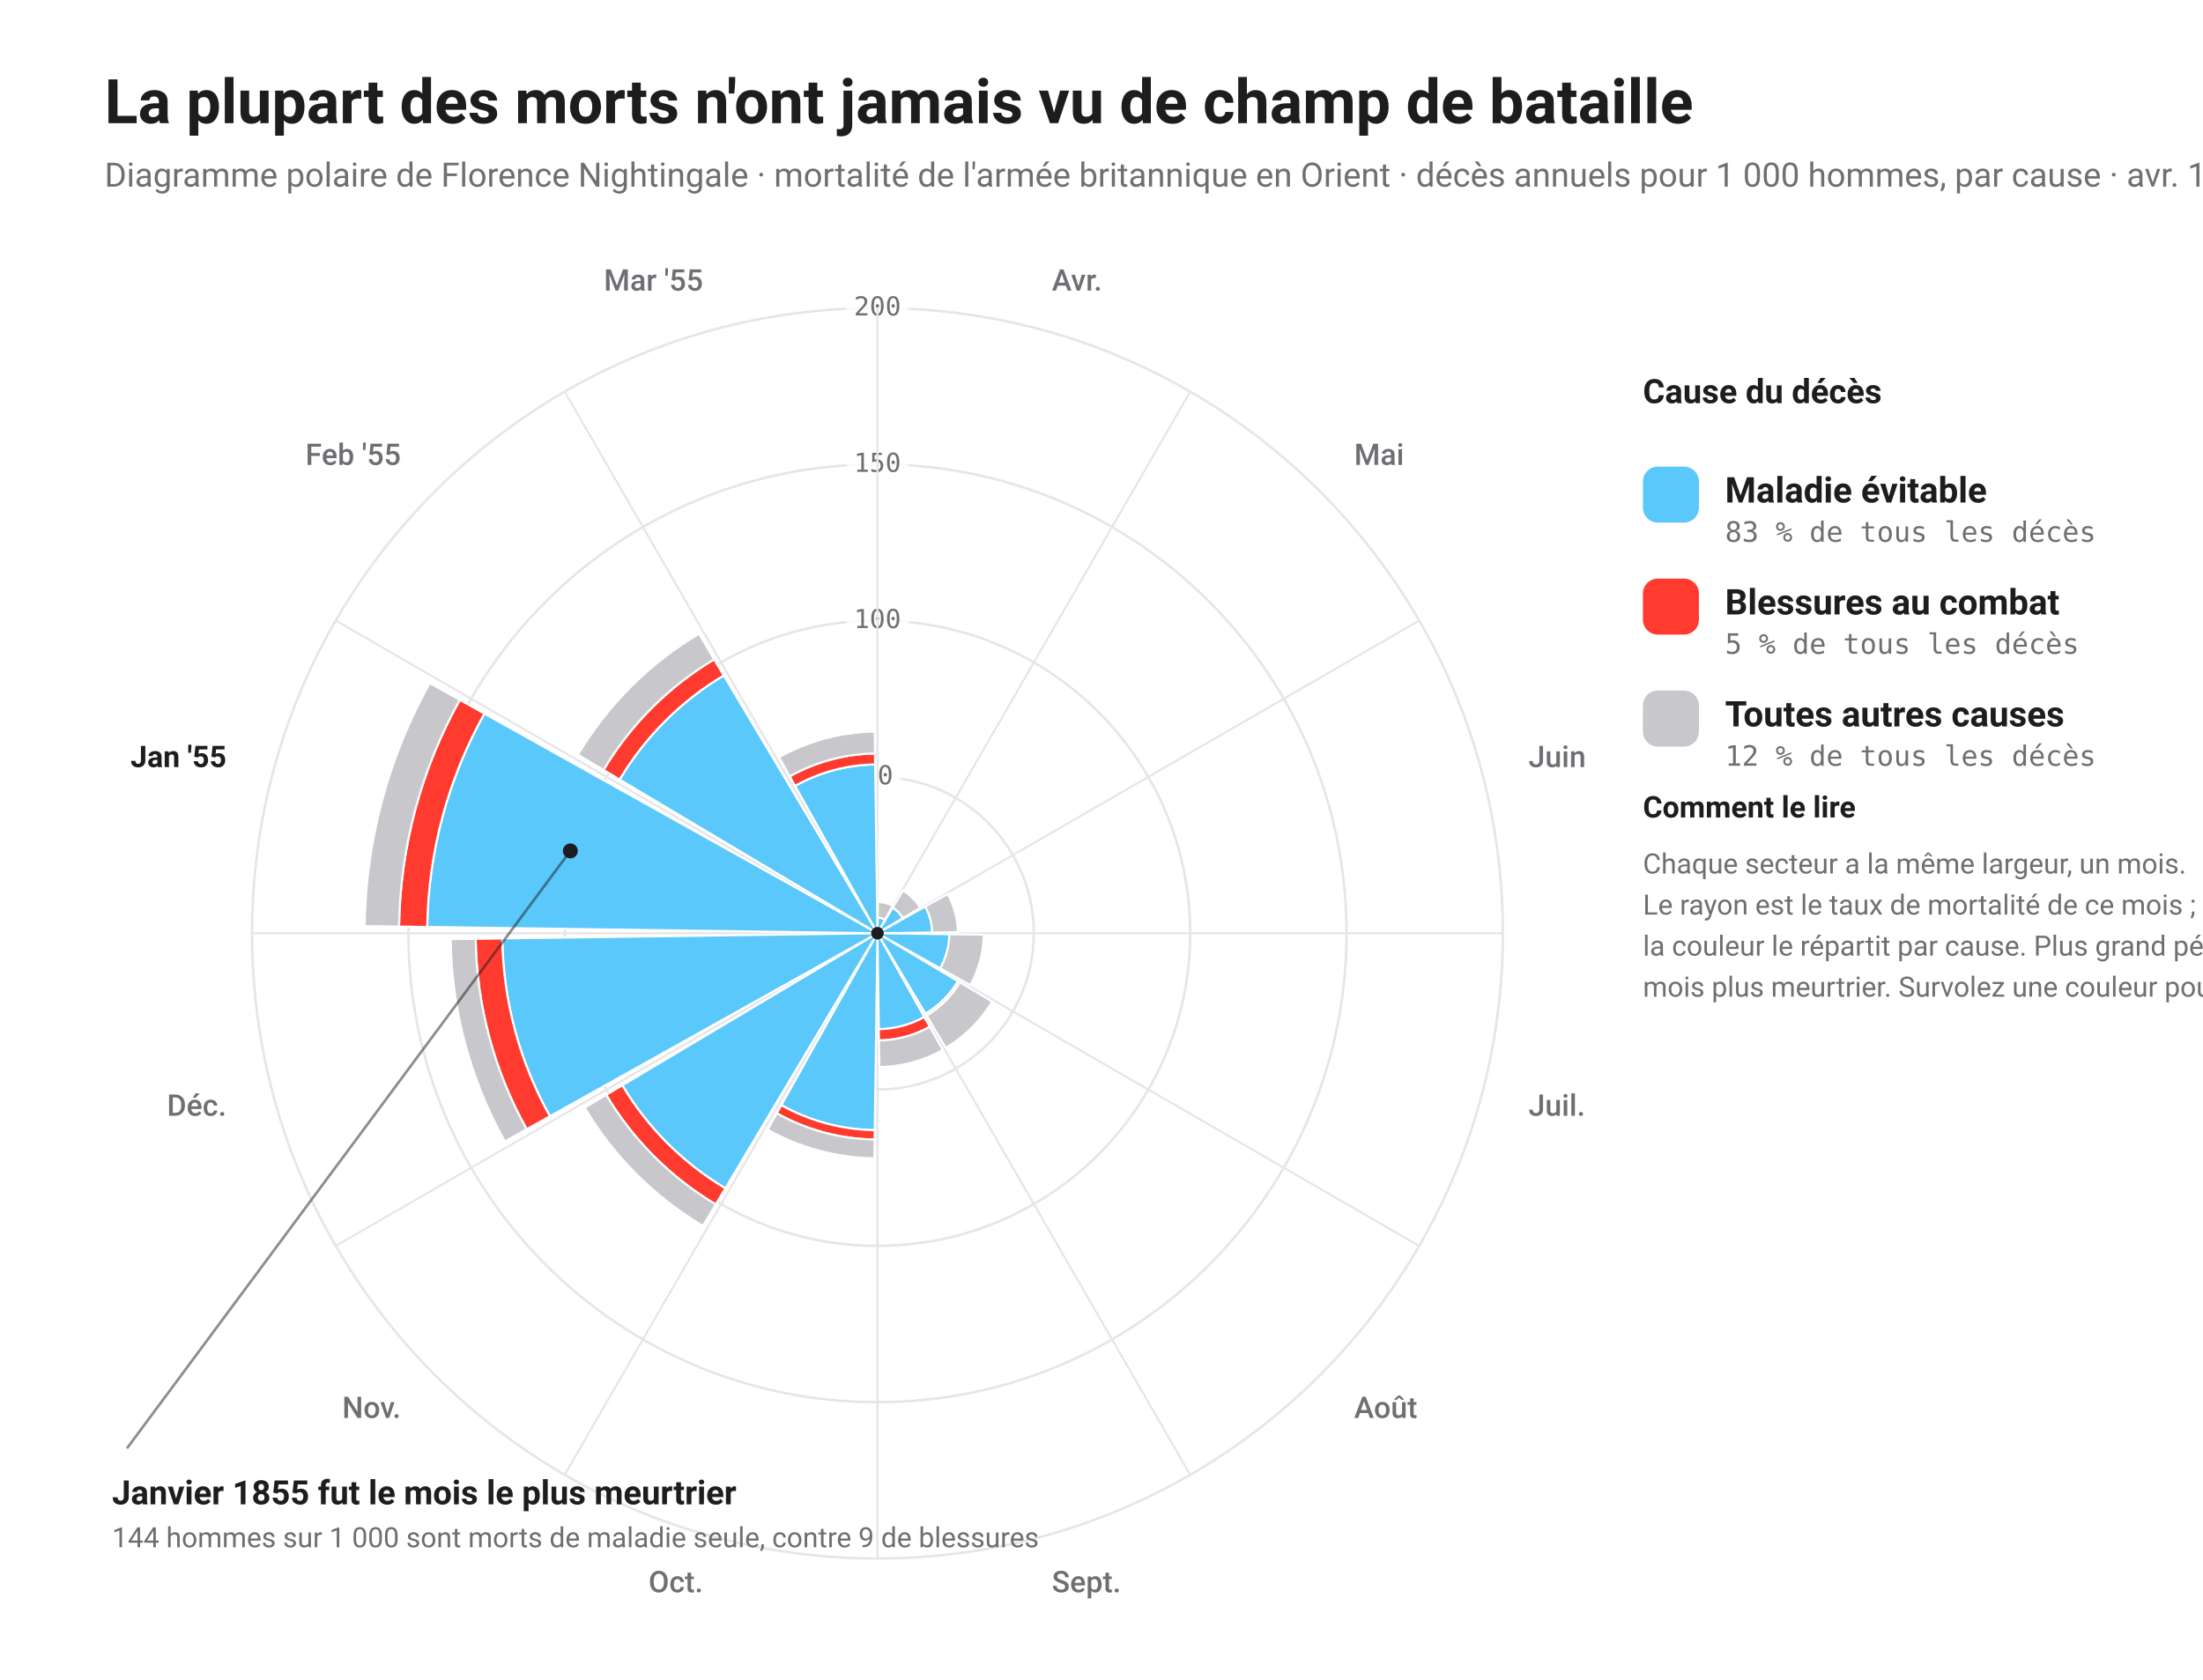
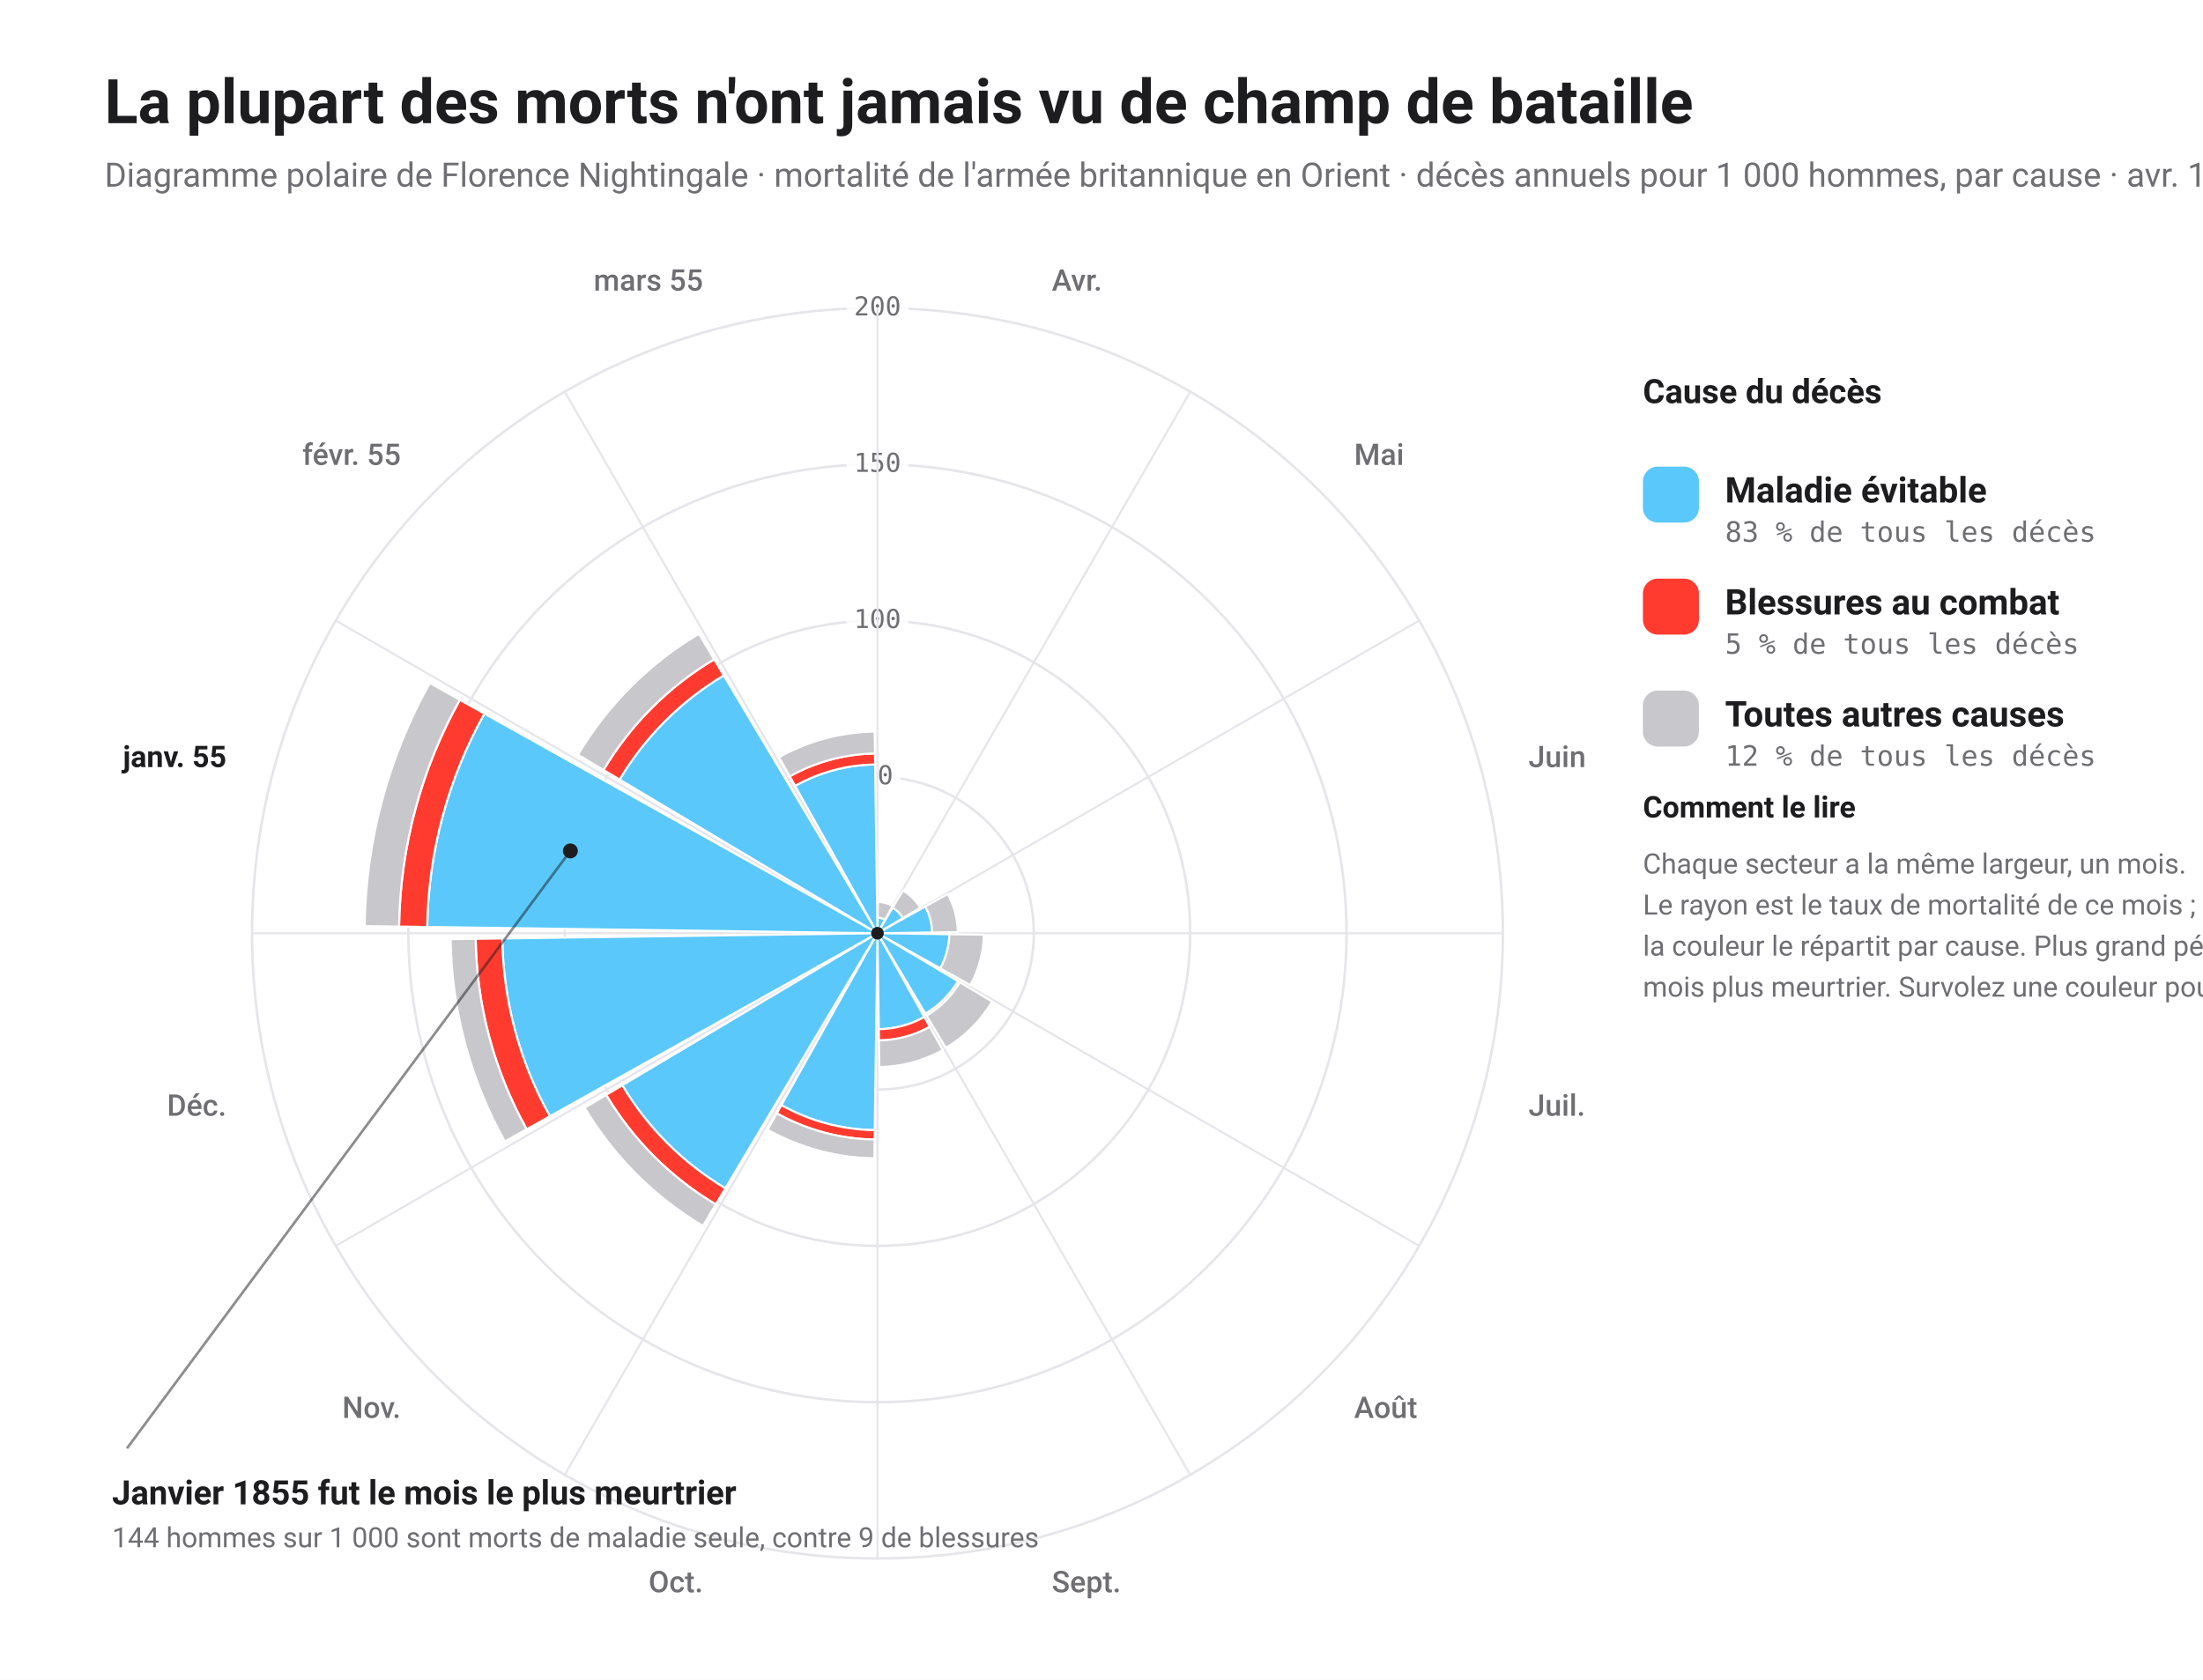
<svg xmlns="http://www.w3.org/2000/svg" width="1180" height="900" viewBox="0 0 1180 900" font-family="Roboto, system-ui, sans-serif" role="img" aria-labelledby="rose-title rose-desc">
  <style>
.wedge { transition: opacity .18s ease; }
svg:hover .cause, svg:focus-within .cause { opacity: .16; }
svg:has(.cause-disease:hover) .cause-disease, svg:has(.cause-disease:focus) .cause-disease { opacity: 1; }
svg:has(.cause-wounds:hover) .cause-wounds, svg:has(.cause-wounds:focus) .cause-wounds { opacity: 1; }
svg:has(.cause-other:hover) .cause-other, svg:has(.cause-other:focus) .cause-other { opacity: 1; }
.legend-row { cursor: pointer; }
.legend-row:focus { outline: 3px solid #0A4DA0; outline-offset: 3px; }
.wedge:focus { outline: none; }
.wedge:focus { stroke: #0A4DA0; stroke-width: 2.4; }
@media (prefers-reduced-motion: reduce) { .wedge { transition: none; } }
</style>
  <rect width="1180" height="900" fill="#FFFFFF" />
  <text x="56" y="66" font-size="33" font-weight="700" fill="#1D1D1F">La plupart des morts n'ont jamais vu de champ de bataille</text>
  <text x="56" y="100" font-size="18" fill="#6E6E73">Diagramme polaire de Florence Nightingale · mortalité de l'armée britannique en Orient · décès annuels pour 1 000 hommes, par cause · avr. 1854-mars 1855</text>
  <g>
    <circle cx="470.0" cy="500.0" r="83.75" fill="none" stroke="#E5E5EA" stroke-width="1.3" />
    <rect x="457.6" y="405.2" width="24.8" height="20" rx="6" fill="#FFFFFF" fill-opacity="0.82" />
    <text x="470.0" y="420.2" font-size="14" font-family="Roboto Mono, monospace" fill="#6E6E73" text-anchor="middle">50</text>
    <circle cx="470.0" cy="500.0" r="167.50" fill="none" stroke="#E5E5EA" stroke-width="1.3" />
    <rect x="453.4" y="321.5" width="33.2" height="20" rx="6" fill="#FFFFFF" fill-opacity="0.82" />
    <text x="470.0" y="336.5" font-size="14" font-family="Roboto Mono, monospace" fill="#6E6E73" text-anchor="middle">100</text>
    <circle cx="470.0" cy="500.0" r="251.25" fill="none" stroke="#E5E5EA" stroke-width="1.3" />
    <rect x="453.4" y="237.8" width="33.2" height="20" rx="6" fill="#FFFFFF" fill-opacity="0.82" />
    <text x="470.0" y="252.8" font-size="14" font-family="Roboto Mono, monospace" fill="#6E6E73" text-anchor="middle">150</text>
    <circle cx="470.0" cy="500.0" r="335.00" fill="none" stroke="#E5E5EA" stroke-width="1.3" />
    <rect x="453.4" y="154.0" width="33.2" height="20" rx="6" fill="#FFFFFF" fill-opacity="0.82" />
    <text x="470.0" y="169.0" font-size="14" font-family="Roboto Mono, monospace" fill="#6E6E73" text-anchor="middle">200</text>
  </g>
  <g>
    <line x1="470.0" y1="500.0" x2="470.00" y2="165.00" stroke="#E5E5EA" stroke-width="1.1" />
    <line x1="470.0" y1="500.0" x2="637.50" y2="209.88" stroke="#E5E5EA" stroke-width="1.1" />
    <line x1="470.0" y1="500.0" x2="760.12" y2="332.50" stroke="#E5E5EA" stroke-width="1.1" />
    <line x1="470.0" y1="500.0" x2="805.00" y2="500.00" stroke="#E5E5EA" stroke-width="1.1" />
    <line x1="470.0" y1="500.0" x2="760.12" y2="667.50" stroke="#E5E5EA" stroke-width="1.1" />
    <line x1="470.0" y1="500.0" x2="637.50" y2="790.12" stroke="#E5E5EA" stroke-width="1.1" />
    <line x1="470.0" y1="500.0" x2="470.00" y2="835.00" stroke="#E5E5EA" stroke-width="1.1" />
    <line x1="470.0" y1="500.0" x2="302.50" y2="790.12" stroke="#E5E5EA" stroke-width="1.1" />
    <line x1="470.0" y1="500.0" x2="179.88" y2="667.50" stroke="#E5E5EA" stroke-width="1.1" />
    <line x1="470.0" y1="500.0" x2="135.00" y2="500.00" stroke="#E5E5EA" stroke-width="1.1" />
    <line x1="470.0" y1="500.0" x2="179.88" y2="332.50" stroke="#E5E5EA" stroke-width="1.1" />
    <line x1="470.0" y1="500.0" x2="302.50" y2="209.88" stroke="#E5E5EA" stroke-width="1.1" />
    <text x="563.4" y="151.3" font-size="16" font-weight="500" fill="#6E6E73" text-anchor="start" dominant-baseline="middle">Avr.</text>
    <text x="725.3" y="244.7" font-size="16" font-weight="500" fill="#6E6E73" text-anchor="start" dominant-baseline="middle">Mai</text>
    <text x="818.7" y="406.6" font-size="16" font-weight="500" fill="#6E6E73" text-anchor="start" dominant-baseline="middle">Juin</text>
    <text x="818.7" y="593.4" font-size="16" font-weight="500" fill="#6E6E73" text-anchor="start" dominant-baseline="middle">Juil.</text>
    <text x="725.3" y="755.3" font-size="16" font-weight="500" fill="#6E6E73" text-anchor="start" dominant-baseline="middle">Août</text>
    <text x="563.4" y="848.7" font-size="16" font-weight="500" fill="#6E6E73" text-anchor="start" dominant-baseline="middle">Sept.</text>
    <text x="376.6" y="848.7" font-size="16" font-weight="500" fill="#6E6E73" text-anchor="end" dominant-baseline="middle">Oct.</text>
    <text x="214.7" y="755.3" font-size="16" font-weight="500" fill="#6E6E73" text-anchor="end" dominant-baseline="middle">Nov.</text>
    <text x="121.3" y="593.4" font-size="16" font-weight="500" fill="#6E6E73" text-anchor="end" dominant-baseline="middle">Déc.</text>
-     <text x="121.3" y="406.6" font-size="16" font-weight="700" fill="#1D1D1F" text-anchor="end" dominant-baseline="middle">Jan '55</text>
-     <text x="214.7" y="244.7" font-size="16" font-weight="500" fill="#6E6E73" text-anchor="end" dominant-baseline="middle">Feb '55</text>
-     <text x="376.6" y="151.3" font-size="16" font-weight="500" fill="#6E6E73" text-anchor="end" dominant-baseline="middle">Mar '55</text>
+     <text x="121.3" y="406.6" font-size="16" font-weight="700" fill="#1D1D1F" text-anchor="end" dominant-baseline="middle">janv. 55</text>
+     <text x="214.7" y="244.7" font-size="16" font-weight="500" fill="#6E6E73" text-anchor="end" dominant-baseline="middle">févr. 55</text>
+     <text x="376.6" y="151.3" font-size="16" font-weight="500" fill="#6E6E73" text-anchor="end" dominant-baseline="middle">mars 55</text>
  </g>
  <g class="cause cause-disease">
    <path class="wedge cause-disease" tabindex="0" role="listitem" d="M 470.12 491.63 A 8.38 8.38 0 0 1 474.09 492.69 L 470.00 500.00 A 0.00 0.00 0 0 0 470.00 500.00 Z" fill="#5AC8FA" stroke="#FFFFFF" stroke-width="1.1" stroke-linejoin="round" />
    <path class="wedge cause-disease" tabindex="0" role="listitem" d="M 478.15 486.33 A 15.91 15.91 0 0 1 483.67 491.85 L 470.00 500.00 A 0.00 0.00 0 0 0 470.00 500.00 Z" fill="#5AC8FA" stroke="#FFFFFF" stroke-width="1.1" stroke-linejoin="round" />
    <path class="wedge cause-disease" tabindex="0" role="listitem" d="M 495.59 485.70 A 29.31 29.31 0 0 1 499.31 499.59 L 470.00 500.00 A 0.00 0.00 0 0 0 470.00 500.00 Z" fill="#5AC8FA" stroke="#FFFFFF" stroke-width="1.1" stroke-linejoin="round" />
    <path class="wedge cause-disease" tabindex="0" role="listitem" d="M 508.52 500.54 A 38.52 38.52 0 0 1 503.63 518.79 L 470.00 500.00 A 0.00 0.00 0 0 0 470.00 500.00 Z" fill="#5AC8FA" stroke="#FFFFFF" stroke-width="1.1" stroke-linejoin="round" />
    <path class="wedge cause-disease" tabindex="0" role="listitem" d="M 513.16 525.73 A 50.25 50.25 0 0 1 495.73 543.16 L 470.00 500.00 A 0.00 0.00 0 0 0 470.00 500.00 Z" fill="#5AC8FA" stroke="#FFFFFF" stroke-width="1.1" stroke-linejoin="round" />
    <path class="wedge cause-disease" tabindex="0" role="listitem" d="M 495.09 544.89 A 51.42 51.42 0 0 1 470.72 551.42 L 470.00 500.00 A 0.00 0.00 0 0 0 470.00 500.00 Z" fill="#5AC8FA" stroke="#FFFFFF" stroke-width="1.1" stroke-linejoin="round" />
    <path class="wedge cause-disease" tabindex="0" role="listitem" d="M 468.53 605.51 A 105.53 105.53 0 0 1 418.52 592.12 L 470.00 500.00 A 0.00 0.00 0 0 0 470.00 500.00 Z" fill="#5AC8FA" stroke="#FFFFFF" stroke-width="1.1" stroke-linejoin="round" />
    <path class="wedge cause-disease" tabindex="0" role="listitem" d="M 388.52 636.68 A 159.12 159.12 0 0 1 333.32 581.48 L 470.00 500.00 A 0.00 0.00 0 0 0 470.00 500.00 Z" fill="#5AC8FA" stroke="#FFFFFF" stroke-width="1.1" stroke-linejoin="round" />
    <path class="wedge cause-disease" tabindex="0" role="listitem" d="M 294.54 598.06 A 201.00 201.00 0 0 1 269.02 502.81 L 470.00 500.00 A 0.00 0.00 0 0 0 470.00 500.00 Z" fill="#5AC8FA" stroke="#FFFFFF" stroke-width="1.1" stroke-linejoin="round" />
    <path class="wedge cause-disease" tabindex="0" role="listitem" d="M 228.82 496.63 A 241.20 241.20 0 0 1 259.45 382.33 L 470.00 500.00 A 0.00 0.00 0 0 0 470.00 500.00 Z" fill="#5AC8FA" stroke="#FFFFFF" stroke-width="1.1" stroke-linejoin="round" />
    <path class="wedge cause-disease" tabindex="0" role="listitem" d="M 331.88 417.66 A 160.80 160.80 0 0 1 387.66 361.88 L 470.00 500.00 A 0.00 0.00 0 0 0 470.00 500.00 Z" fill="#5AC8FA" stroke="#FFFFFF" stroke-width="1.1" stroke-linejoin="round" />
    <path class="wedge cause-disease" tabindex="0" role="listitem" d="M 425.87 421.04 A 90.45 90.45 0 0 1 468.74 409.56 L 470.00 500.00 A 0.00 0.00 0 0 0 470.00 500.00 Z" fill="#5AC8FA" stroke="#FFFFFF" stroke-width="1.1" stroke-linejoin="round" />
  </g>
  <g class="cause cause-wounds">
    <path class="wedge cause-wounds" tabindex="0" role="listitem" d="M 514.17 526.33 A 51.42 51.42 0 0 1 496.33 544.17 L 495.73 543.16 A 50.25 50.25 0 0 0 513.16 525.73 Z" fill="#FF3B30" stroke="#FFFFFF" stroke-width="1.1" stroke-linejoin="round" />
    <path class="wedge cause-wounds" tabindex="0" role="listitem" d="M 498.03 550.15 A 57.45 57.45 0 0 1 470.80 557.45 L 470.72 551.42 A 51.42 51.42 0 0 0 495.09 544.89 Z" fill="#FF3B30" stroke="#FFFFFF" stroke-width="1.1" stroke-linejoin="round" />
    <path class="wedge cause-wounds" tabindex="0" role="listitem" d="M 468.46 610.54 A 110.55 110.55 0 0 1 416.07 596.50 L 418.52 592.12 A 105.53 105.53 0 0 0 468.53 605.51 Z" fill="#FF3B30" stroke="#FFFFFF" stroke-width="1.1" stroke-linejoin="round" />
    <path class="wedge cause-wounds" tabindex="0" role="listitem" d="M 383.38 645.31 A 169.18 169.18 0 0 1 324.69 586.62 L 333.32 581.48 A 159.12 159.12 0 0 0 388.52 636.68 Z" fill="#FF3B30" stroke="#FFFFFF" stroke-width="1.1" stroke-linejoin="round" />
    <path class="wedge cause-wounds" tabindex="0" role="listitem" d="M 282.11 605.01 A 215.24 215.24 0 0 1 254.78 503.01 L 269.02 502.81 A 201.00 201.00 0 0 0 294.54 598.06 Z" fill="#FF3B30" stroke="#FFFFFF" stroke-width="1.1" stroke-linejoin="round" />
    <path class="wedge cause-wounds" tabindex="0" role="listitem" d="M 213.75 496.42 A 256.28 256.28 0 0 1 246.29 374.97 L 259.45 382.33 A 241.20 241.20 0 0 0 228.82 496.63 Z" fill="#FF3B30" stroke="#FFFFFF" stroke-width="1.1" stroke-linejoin="round" />
    <path class="wedge cause-wounds" tabindex="0" role="listitem" d="M 323.25 412.52 A 170.85 170.85 0 0 1 382.52 353.25 L 387.66 361.88 A 160.80 160.80 0 0 0 331.88 417.66 Z" fill="#FF3B30" stroke="#FFFFFF" stroke-width="1.1" stroke-linejoin="round" />
    <path class="wedge cause-wounds" tabindex="0" role="listitem" d="M 423.01 415.93 A 96.31 96.31 0 0 1 468.66 403.70 L 468.74 409.56 A 90.45 90.45 0 0 0 425.87 421.04 Z" fill="#FF3B30" stroke="#FFFFFF" stroke-width="1.1" stroke-linejoin="round" />
  </g>
  <g class="cause cause-other">
    <path class="wedge cause-other" tabindex="0" role="listitem" d="M 470.23 483.25 A 16.75 16.75 0 0 1 478.17 485.38 L 474.09 492.69 A 8.38 8.38 0 0 0 470.12 491.63 Z" fill="#C7C7CC" stroke="#FFFFFF" stroke-width="1.1" stroke-linejoin="round" />
    <path class="wedge cause-other" tabindex="0" role="listitem" d="M 483.64 477.12 A 26.63 26.63 0 0 1 492.88 486.36 L 483.67 491.85 A 15.91 15.91 0 0 0 478.15 486.33 Z" fill="#C7C7CC" stroke="#FFFFFF" stroke-width="1.1" stroke-linejoin="round" />
    <path class="wedge cause-other" tabindex="0" role="listitem" d="M 507.58 479.00 A 43.05 43.05 0 0 1 513.04 499.40 L 499.31 499.59 A 29.31 29.31 0 0 0 495.59 485.70 Z" fill="#C7C7CC" stroke="#FFFFFF" stroke-width="1.1" stroke-linejoin="round" />
    <path class="wedge cause-other" tabindex="0" role="listitem" d="M 526.94 500.80 A 56.95 56.95 0 0 1 519.71 527.78 L 503.63 518.79 A 38.52 38.52 0 0 0 508.52 500.54 Z" fill="#C7C7CC" stroke="#FFFFFF" stroke-width="1.1" stroke-linejoin="round" />
    <path class="wedge cause-other" tabindex="0" role="listitem" d="M 531.43 536.62 A 71.52 71.52 0 0 1 506.62 561.43 L 496.33 544.17 A 51.42 51.42 0 0 0 514.17 526.33 Z" fill="#C7C7CC" stroke="#FFFFFF" stroke-width="1.1" stroke-linejoin="round" />
    <path class="wedge cause-other" tabindex="0" role="listitem" d="M 504.97 562.58 A 71.69 71.69 0 0 1 471.00 571.68 L 470.80 557.45 A 57.45 57.45 0 0 0 498.03 550.15 Z" fill="#C7C7CC" stroke="#FFFFFF" stroke-width="1.1" stroke-linejoin="round" />
    <path class="wedge cause-other" tabindex="0" role="listitem" d="M 468.32 620.59 A 120.60 120.60 0 0 1 411.16 605.27 L 416.07 596.50 A 110.55 110.55 0 0 0 468.46 610.54 Z" fill="#C7C7CC" stroke="#FFFFFF" stroke-width="1.1" stroke-linejoin="round" />
    <path class="wedge cause-other" tabindex="0" role="listitem" d="M 376.51 656.82 A 182.58 182.58 0 0 1 313.18 593.49 L 324.69 586.62 A 169.18 169.18 0 0 0 383.38 645.31 Z" fill="#C7C7CC" stroke="#FFFFFF" stroke-width="1.1" stroke-linejoin="round" />
    <path class="wedge cause-other" tabindex="0" role="listitem" d="M 270.42 611.54 A 228.64 228.64 0 0 1 241.38 503.19 L 254.78 503.01 A 215.24 215.24 0 0 0 282.11 605.01 Z" fill="#C7C7CC" stroke="#FFFFFF" stroke-width="1.1" stroke-linejoin="round" />
    <path class="wedge cause-other" tabindex="0" role="listitem" d="M 195.33 496.16 A 274.70 274.70 0 0 1 230.21 365.98 L 246.29 374.97 A 256.28 256.28 0 0 0 213.75 496.42 Z" fill="#C7C7CC" stroke="#FFFFFF" stroke-width="1.1" stroke-linejoin="round" />
    <path class="wedge cause-other" tabindex="0" role="listitem" d="M 309.58 404.37 A 186.76 186.76 0 0 1 374.37 339.58 L 382.52 353.25 A 170.85 170.85 0 0 0 323.25 412.52 Z" fill="#C7C7CC" stroke="#FFFFFF" stroke-width="1.1" stroke-linejoin="round" />
    <path class="wedge cause-other" tabindex="0" role="listitem" d="M 417.29 405.69 A 108.04 108.04 0 0 1 468.49 391.97 L 468.66 403.70 A 96.31 96.31 0 0 0 423.01 415.93 Z" fill="#C7C7CC" stroke="#FFFFFF" stroke-width="1.1" stroke-linejoin="round" />
  </g>
  <circle cx="470.0" cy="500.0" r="3.4" fill="#1D1D1F" />
  <line x1="305.5" y1="455.9" x2="68.0" y2="776.0" stroke="#1D1D1F" stroke-width="1.4" stroke-opacity="0.5" />
  <circle cx="305.5" cy="455.9" r="4" fill="#1D1D1F" />
  <text x="60.0" y="806.0" font-size="18" font-weight="700" fill="#1D1D1F">Janvier 1855 fut le mois le plus meurtrier</text>
  <text x="60.0" y="829.0" font-size="15" fill="#6E6E73">144 hommes sur 1 000 sont morts de maladie seule, contre 9 de blessures</text>
  <text x="880" y="216" font-size="18" font-weight="700" fill="#1D1D1F">Cause du décès</text>
  <g transform="translate(880.0,250.0)">
    <g class="cause cause-disease legend-row" tabindex="0" role="listitem" transform="translate(0,0.0)">
      <rect class="cause-disease" x="0" y="0" width="30" height="30" rx="8" fill="#5AC8FA" />
      <text x="44" y="14" font-size="19" font-weight="600" fill="#1D1D1F" dominant-baseline="middle">Maladie évitable</text>
      <text x="44" y="36" font-size="15" font-family="Roboto Mono, monospace" fill="#6E6E73" dominant-baseline="middle">83 % de tous les décès</text>
    </g>
    <g class="cause cause-wounds legend-row" tabindex="0" role="listitem" transform="translate(0,60.0)">
      <rect class="cause-wounds" x="0" y="0" width="30" height="30" rx="8" fill="#FF3B30" />
      <text x="44" y="14" font-size="19" font-weight="600" fill="#1D1D1F" dominant-baseline="middle">Blessures au combat</text>
      <text x="44" y="36" font-size="15" font-family="Roboto Mono, monospace" fill="#6E6E73" dominant-baseline="middle">5 % de tous les décès</text>
    </g>
    <g class="cause cause-other legend-row" tabindex="0" role="listitem" transform="translate(0,120.0)">
      <rect class="cause-other" x="0" y="0" width="30" height="30" rx="8" fill="#C7C7CC" />
      <text x="44" y="14" font-size="19" font-weight="600" fill="#1D1D1F" dominant-baseline="middle">Toutes autres causes</text>
      <text x="44" y="36" font-size="15" font-family="Roboto Mono, monospace" fill="#6E6E73" dominant-baseline="middle">12 % de tous les décès</text>
    </g>
  </g>
  <text x="880" y="438" font-size="16" font-weight="700" fill="#1D1D1F">Comment le lire</text>
  <text x="880" y="468" font-size="15" fill="#6E6E73">Chaque secteur a la même largeur, un mois.</text>
  <text x="880" y="490" font-size="15" fill="#6E6E73">Le rayon est le taux de mortalité de ce mois ;</text>
  <text x="880" y="512" font-size="15" fill="#6E6E73">la couleur le répartit par cause. Plus grand pétale,</text>
  <text x="880" y="534" font-size="15" fill="#6E6E73">mois plus meurtrier. Survolez une couleur pour l'isoler.</text>
  <g data-fs-internal="" role="button" tabindex="0" aria-label="Toggle fullscreen" transform="translate(1132,14)" style="display:none;cursor:pointer">
    <rect x="0" y="0" width="34" height="34" rx="8" fill="#F2F3F5" />
    <path d="M6 13 V6 h7 M28 13 V6 h-7 M6 21 v7 h7 M28 21 v7 h-7" fill="none" stroke="#1D1D1F" stroke-width="2" stroke-linecap="round" />
  </g>
</svg>
